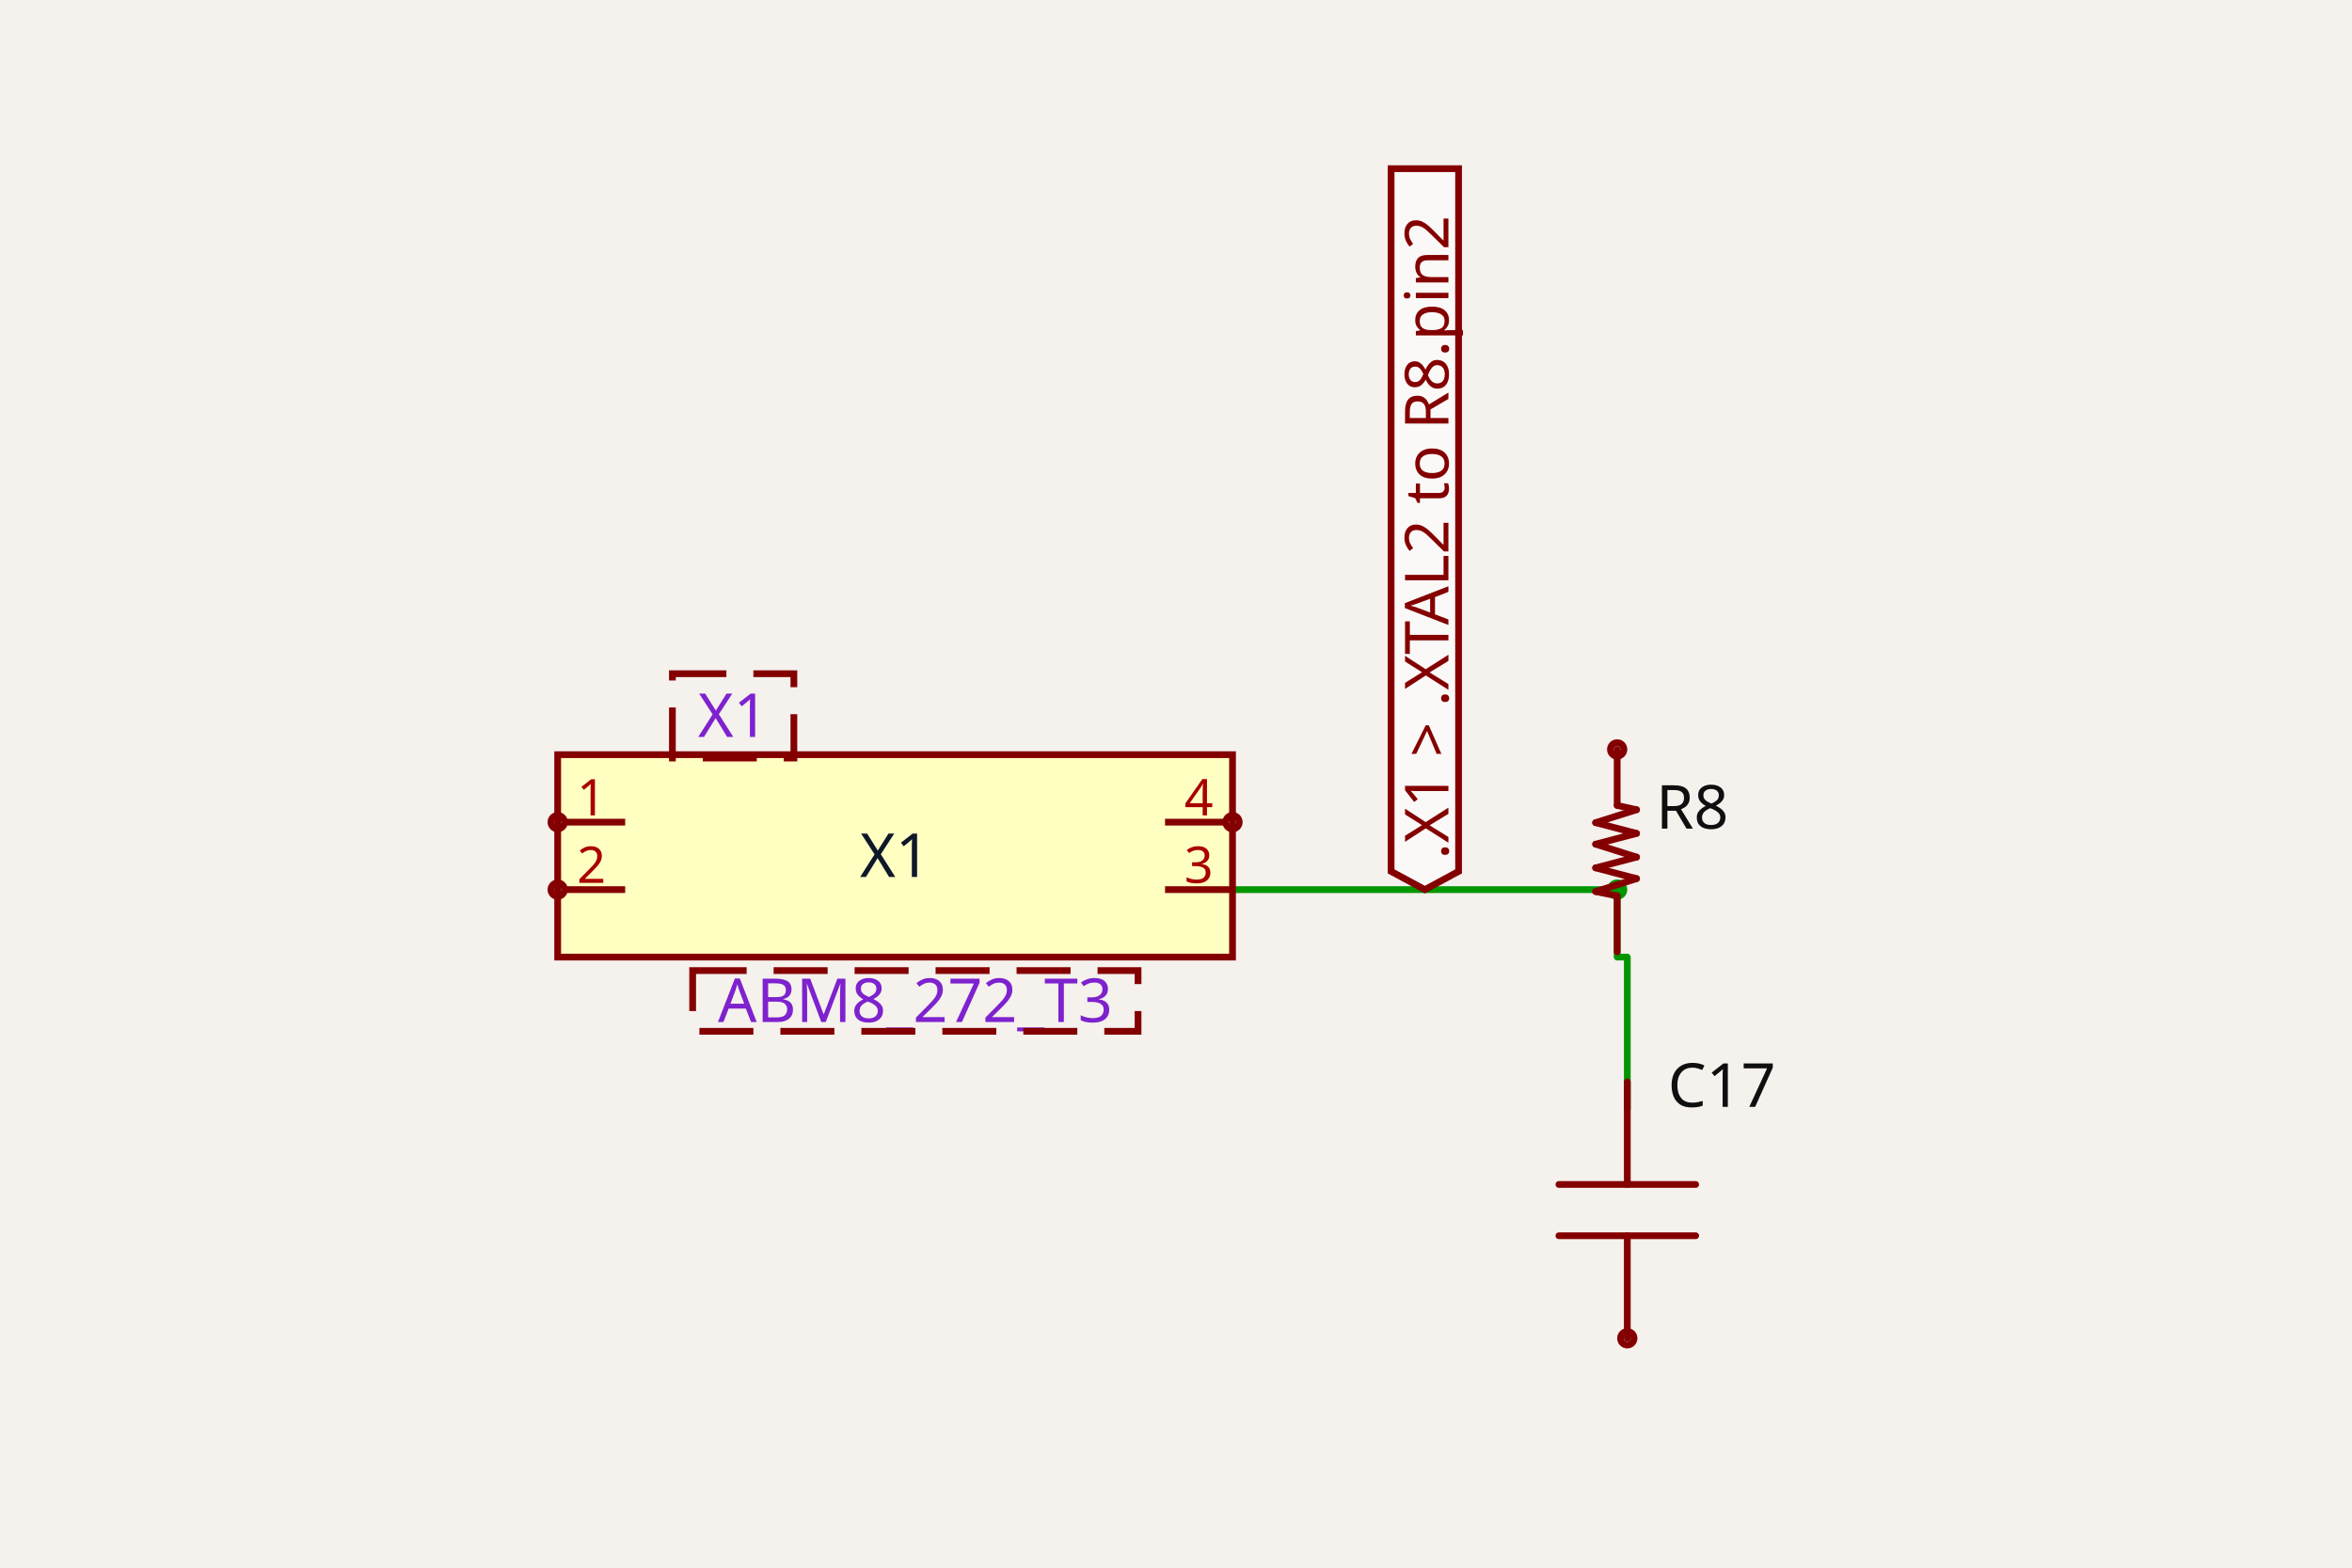
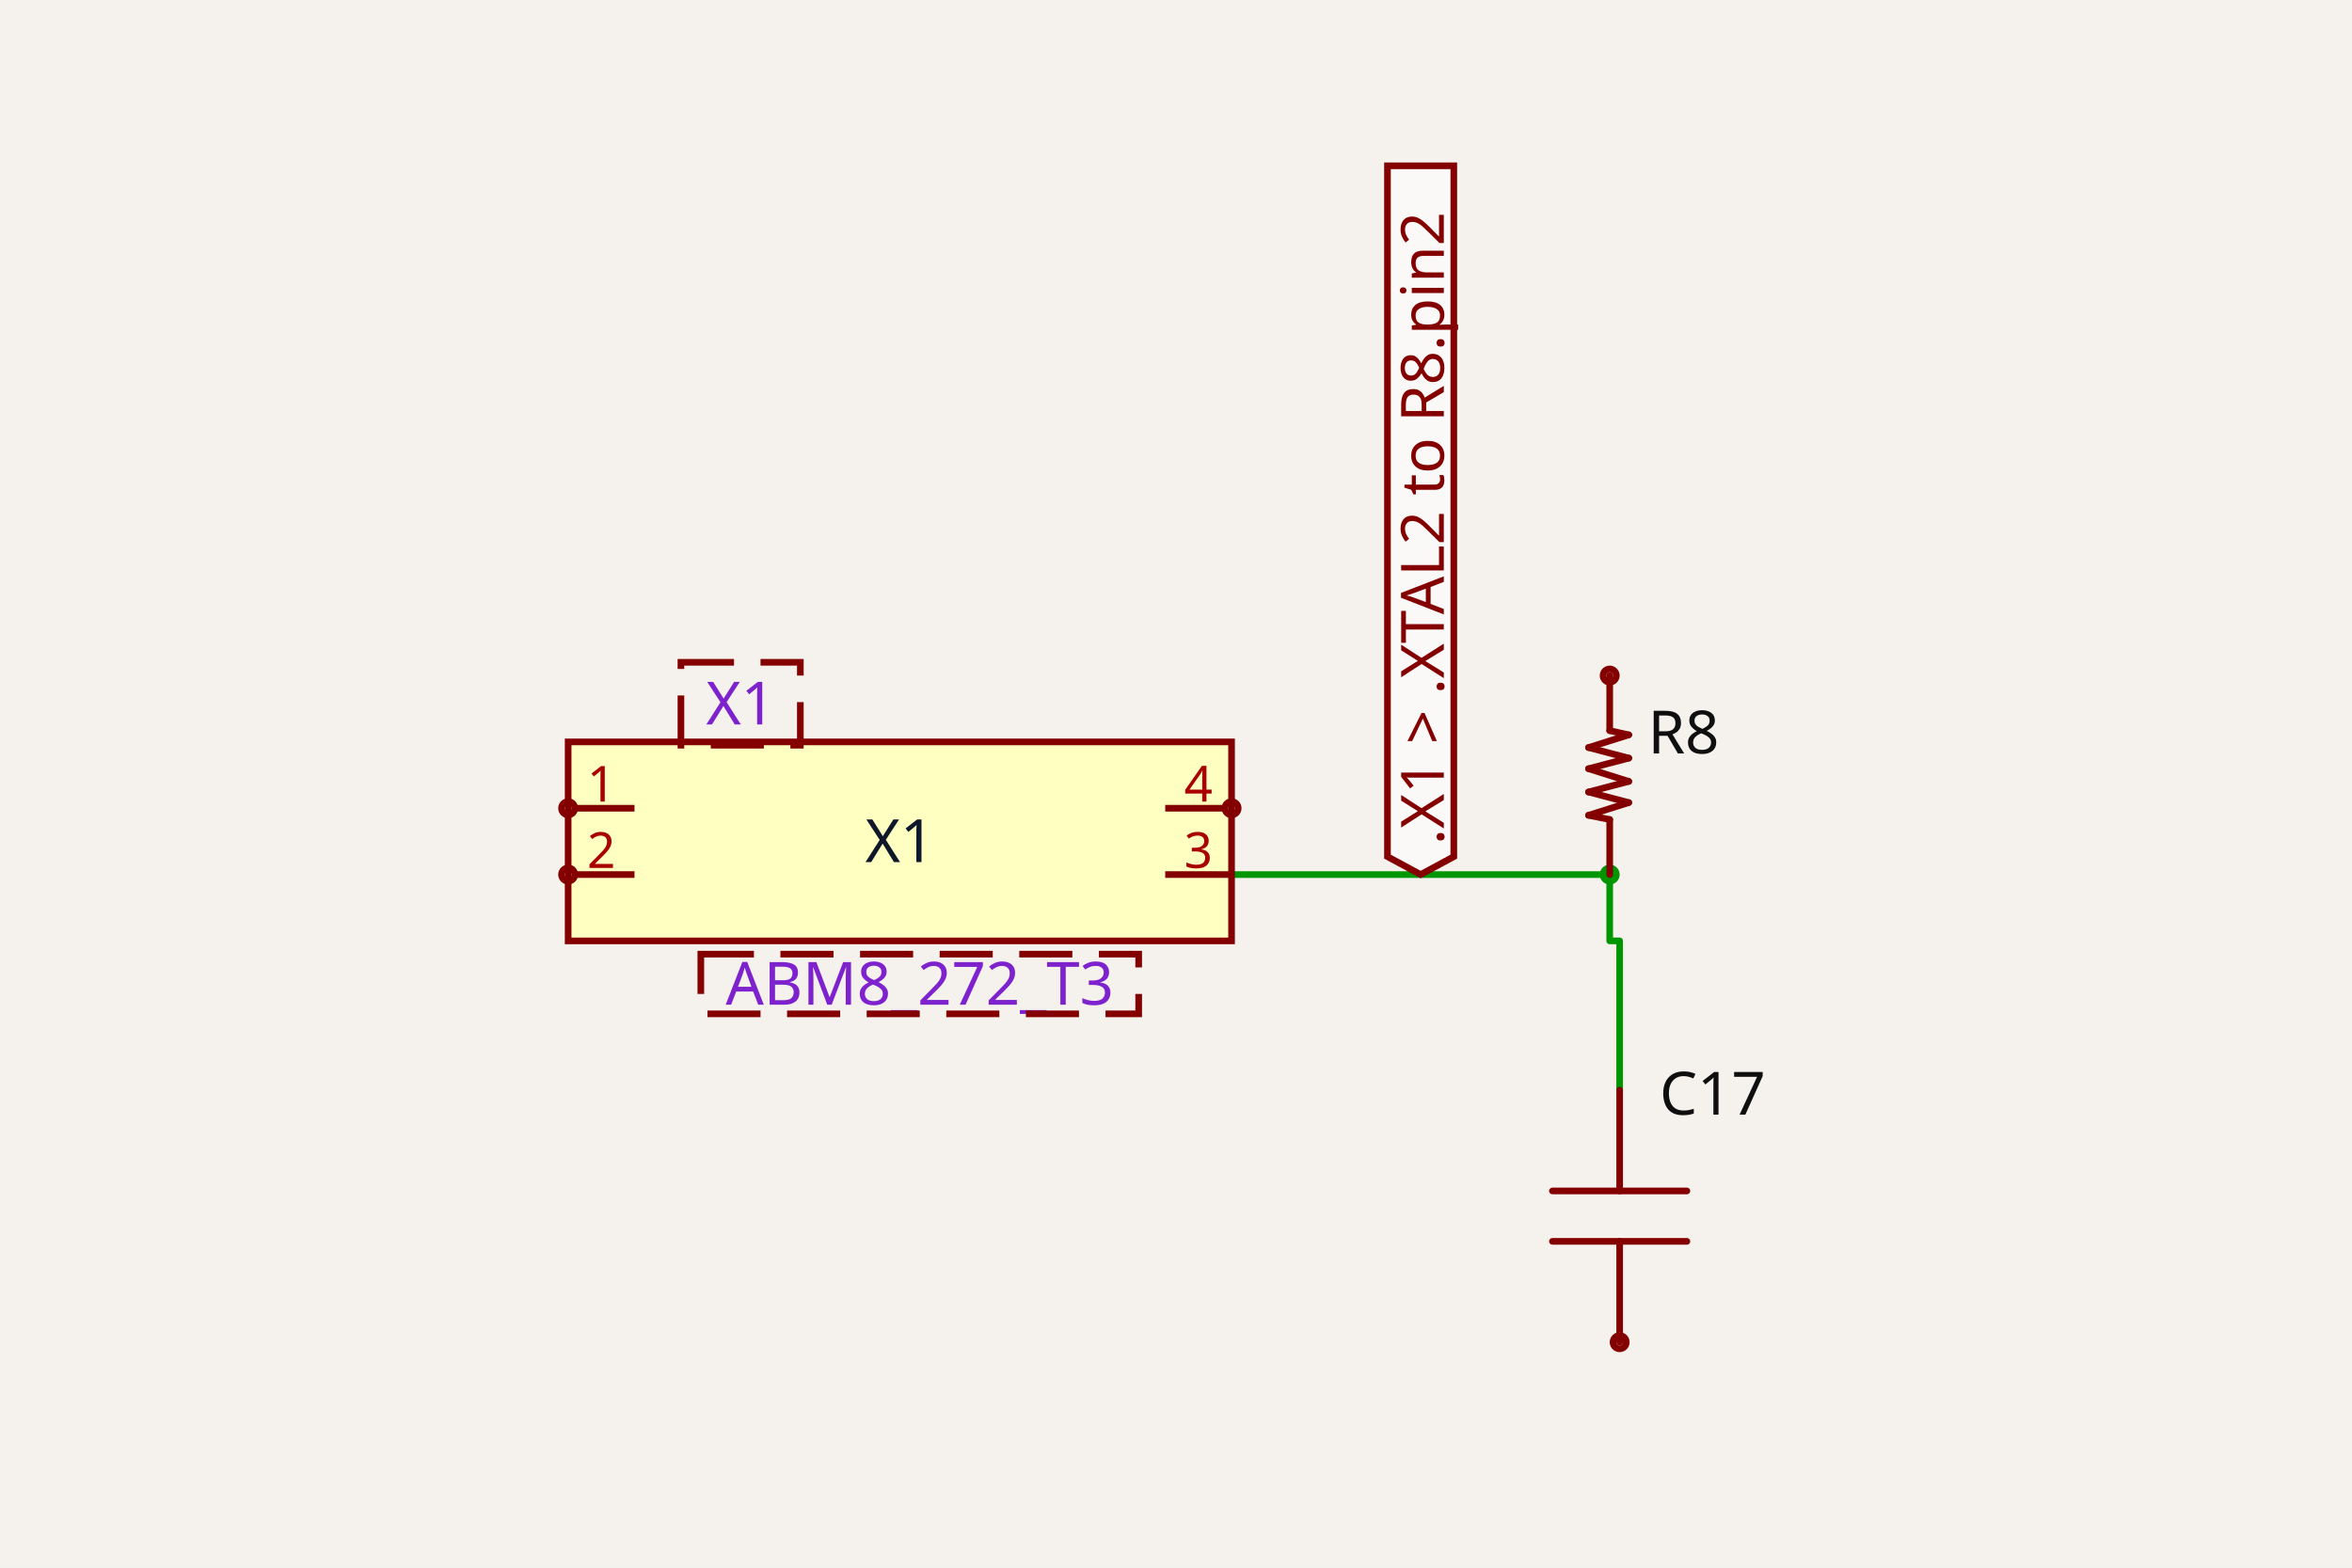
- <svg xmlns="http://www.w3.org/2000/svg" class="tscircuit-schematic" width="1200" height="800" style="background-color: rgb(245, 241, 237)" data-real-to-screen-transform="matrix(172.1516081829,0,0,-172.1516081829,640.8860069434,517.67136258)">
+ <svg xmlns="http://www.w3.org/2000/svg" class="tscircuit-schematic" width="1200" height="800" style="background-color: rgb(245, 241, 237)" data-real-to-screen-transform="matrix(169.2381462782,0,0,-169.2381462782,640.1940597411,508.9103884015)">
  <style>
              .boundary { fill: rgb(245, 241, 237); }
              .schematic-boundary { fill: none; stroke: #fff; }
              .component { fill: none; stroke: rgb(132, 0, 0); }
              .chip { fill: rgb(255, 255, 194); stroke: rgb(132, 0, 0); }
              .component-pin { fill: none; stroke: rgb(132, 0, 0); }
              .text { font-family: sans-serif; fill: rgb(0, 150, 0); }
              .pin-number { fill: rgb(169, 0, 0); }
              .port-label { fill: rgb(0, 100, 100); }
              .component-name { fill: rgb(0, 100, 100); }

            </style>
  <rect class="boundary" x="0" y="0" width="1200" height="800" />
  <g class="trace sch-trace" data-layer="base" data-circuit-json-type="schematic_trace" data-schematic-trace-id="schematic_trace_0">
-     <path d="M 825.088 453.975 L 825.088 488.406 L 830.253 488.406 L 830.253 565.874" class="trace-invisible-hover-outline sch-trace-hitbox" stroke="rgb(0, 150, 0)" fill="none" stroke-width="27.544px" stroke-linecap="round" opacity="0" stroke-linejoin="round" />
-     <path class="sch-trace-path" d="M 825.088 453.975 L 825.088 488.406 L 830.253 488.406 L 830.253 565.874" stroke="rgb(0, 150, 0)" fill="none" stroke-width="3.443px" stroke-linecap="round" stroke-linejoin="round" />
+     <path d="M 821.279 446.292 L 821.279 480.14 L 826.356 480.14 L 826.356 556.297" class="trace-invisible-hover-outline sch-trace-hitbox" stroke="rgb(0, 150, 0)" fill="none" stroke-width="27.078px" stroke-linecap="round" opacity="0" stroke-linejoin="round" />
+     <path class="sch-trace-path" d="M 821.279 446.292 L 821.279 480.14 L 826.356 480.14 L 826.356 556.297" stroke="rgb(0, 150, 0)" fill="none" stroke-width="3.385px" stroke-linecap="round" stroke-linejoin="round" />
  </g>
  <g class="trace sch-trace" data-layer="base" data-circuit-json-type="schematic_trace" data-schematic-trace-id="schematic_trace_1">
-     <path d="M 628.835 453.975 L 825.088 453.975" class="trace-invisible-hover-outline sch-trace-hitbox" stroke="rgb(0, 150, 0)" fill="none" stroke-width="27.544px" stroke-linecap="round" opacity="0" stroke-linejoin="round" />
-     <path class="sch-trace-path" d="M 628.835 453.975 L 825.088 453.975" stroke="rgb(0, 150, 0)" fill="none" stroke-width="3.443px" stroke-linecap="round" stroke-linejoin="round" />
+     <path d="M 628.347 446.292 L 821.279 446.292" class="trace-invisible-hover-outline sch-trace-hitbox" stroke="rgb(0, 150, 0)" fill="none" stroke-width="27.078px" stroke-linecap="round" opacity="0" stroke-linejoin="round" />
+     <path class="sch-trace-path" d="M 628.347 446.292 L 821.279 446.292" stroke="rgb(0, 150, 0)" fill="none" stroke-width="3.385px" stroke-linecap="round" stroke-linejoin="round" />
  </g>
  <g class="trace-overlays sch-trace-overlays" data-layer="overlay" data-circuit-json-type="schematic_trace" data-schematic-trace-id="schematic_trace_0">
-     <circle cx="825.088" cy="453.975" r="5.165" class="trace-junction sch-trace-junction" fill="rgb(0, 150, 0)" />
+     <circle cx="821.279" cy="446.292" r="5.077" class="trace-junction sch-trace-junction" fill="rgb(0, 150, 0)" />
  </g>
  <g class="trace-overlays sch-trace-overlays" data-layer="overlay" data-circuit-json-type="schematic_trace" data-schematic-trace-id="schematic_trace_1" />
  <g class="sch-component" data-circuit-json-type="schematic_component" data-schematic-component-id="schematic_component_0">
-     <rect class="component-overlay sch-component-overlay" x="814.1" y="382.441" width="20.878" height="103.291" fill="transparent" />
-     <path class="sch-component-symbol-path" d="M 825.088 382.441 L 825.088 411.011" stroke="rgb(132, 0, 0)" fill="none" stroke-width="3.443px" stroke-linecap="round" />
-     <path class="sch-component-symbol-path" d="M 825.088 457.162 L 825.088 485.732" stroke="rgb(132, 0, 0)" fill="none" stroke-width="3.443px" stroke-linecap="round" />
-     <path class="sch-component-symbol-path" d="M 825.088 411.011 L 834.978 413.208" stroke="rgb(132, 0, 0)" fill="none" stroke-width="3.443px" stroke-linecap="round" />
-     <path class="sch-component-symbol-path" d="M 814.1 454.964 L 825.088 457.162" stroke="rgb(132, 0, 0)" fill="none" stroke-width="3.443px" stroke-linecap="round" />
-     <path class="sch-component-symbol-path" d="M 834.978 413.208 L 814.1 419.801" stroke="rgb(132, 0, 0)" fill="none" stroke-width="3.443px" stroke-linecap="round" />
-     <path class="sch-component-symbol-path" d="M 834.978 425.296 L 814.1 419.801" stroke="rgb(132, 0, 0)" fill="none" stroke-width="3.443px" stroke-linecap="round" />
-     <path class="sch-component-symbol-path" d="M 834.978 425.296 L 814.1 430.79" stroke="rgb(132, 0, 0)" fill="none" stroke-width="3.443px" stroke-linecap="round" />
-     <path class="sch-component-symbol-path" d="M 834.978 437.383 L 814.1 430.79" stroke="rgb(132, 0, 0)" fill="none" stroke-width="3.443px" stroke-linecap="round" />
-     <path class="sch-component-symbol-path" d="M 834.978 437.383 L 814.1 442.877" stroke="rgb(132, 0, 0)" fill="none" stroke-width="3.443px" stroke-linecap="round" />
-     <path class="sch-component-symbol-path" d="M 834.978 448.371 L 814.1 442.877" stroke="rgb(132, 0, 0)" fill="none" stroke-width="3.443px" stroke-linecap="round" />
-     <path class="sch-component-symbol-path" d="M 834.978 448.371 L 814.1 454.964" stroke="rgb(132, 0, 0)" fill="none" stroke-width="3.443px" stroke-linecap="round" />
-     <text class="sch-component-name sch-component-text" x="844.917" y="412.109" stroke="rgb(245, 241, 237)" stroke-width="3.443px" paint-order="stroke" fill="rgb(15, 15, 15)" font-family="sans-serif" text-anchor="start" dominant-baseline="middle" font-size="30.987px">R8</text>
-     <text class="sch-component-text" x="845.906" y="456.063" fill="rgb(15, 15, 15)" font-family="sans-serif" text-anchor="start" dominant-baseline="middle" font-size="30.987px" />
-     <circle class="component-pin sch-component-pin" cx="825.088" cy="382.441" r="3.443px" stroke-width="3.443px" fill="none" stroke="rgb(132, 0, 0)" />
+     <rect class="component-overlay sch-component-overlay" x="810.476" y="344.749" width="20.525" height="101.543" fill="transparent" />
+     <path class="sch-component-symbol-path" d="M 821.279 344.749 L 821.279 372.836" stroke="rgb(132, 0, 0)" fill="none" stroke-width="3.385px" stroke-linecap="round" />
+     <path class="sch-component-symbol-path" d="M 821.279 418.206 L 821.279 446.292" stroke="rgb(132, 0, 0)" fill="none" stroke-width="3.385px" stroke-linecap="round" />
+     <path class="sch-component-symbol-path" d="M 821.279 372.836 L 831.001 374.996" stroke="rgb(132, 0, 0)" fill="none" stroke-width="3.385px" stroke-linecap="round" />
+     <path class="sch-component-symbol-path" d="M 810.476 416.045 L 821.279 418.206" stroke="rgb(132, 0, 0)" fill="none" stroke-width="3.385px" stroke-linecap="round" />
+     <path class="sch-component-symbol-path" d="M 831.001 374.996 L 810.476 381.478" stroke="rgb(132, 0, 0)" fill="none" stroke-width="3.385px" stroke-linecap="round" />
+     <path class="sch-component-symbol-path" d="M 831.001 386.879 L 810.476 381.478" stroke="rgb(132, 0, 0)" fill="none" stroke-width="3.385px" stroke-linecap="round" />
+     <path class="sch-component-symbol-path" d="M 831.001 386.879 L 810.476 392.28" stroke="rgb(132, 0, 0)" fill="none" stroke-width="3.385px" stroke-linecap="round" />
+     <path class="sch-component-symbol-path" d="M 831.001 398.762 L 810.476 392.28" stroke="rgb(132, 0, 0)" fill="none" stroke-width="3.385px" stroke-linecap="round" />
+     <path class="sch-component-symbol-path" d="M 831.001 398.762 L 810.476 404.163" stroke="rgb(132, 0, 0)" fill="none" stroke-width="3.385px" stroke-linecap="round" />
+     <path class="sch-component-symbol-path" d="M 831.001 409.564 L 810.476 404.163" stroke="rgb(132, 0, 0)" fill="none" stroke-width="3.385px" stroke-linecap="round" />
+     <path class="sch-component-symbol-path" d="M 831.001 409.564 L 810.476 416.045" stroke="rgb(132, 0, 0)" fill="none" stroke-width="3.385px" stroke-linecap="round" />
+     <text class="sch-component-name sch-component-text" x="840.772" y="373.916" stroke="rgb(245, 241, 237)" stroke-width="3.385px" paint-order="stroke" fill="rgb(15, 15, 15)" font-family="sans-serif" text-anchor="start" dominant-baseline="middle" font-size="30.463px">R8</text>
+     <text class="sch-component-text" x="841.745" y="417.126" fill="rgb(15, 15, 15)" font-family="sans-serif" text-anchor="start" dominant-baseline="middle" font-size="30.463px" />
+     <circle class="component-pin sch-component-pin" cx="821.279" cy="344.749" r="3.385px" stroke-width="3.385px" fill="none" stroke="rgb(132, 0, 0)" />
  </g>
  <g class="sch-component" data-circuit-json-type="schematic_component" data-schematic-component-id="schematic_component_1">
-     <rect class="component-overlay sch-component-overlay" x="795.359" y="552.102" width="69.788" height="130.835" fill="transparent" />
-     <path class="sch-component-symbol-path" d="M 830.253 552.102 L 830.253 604.436" stroke="rgb(132, 0, 0)" fill="none" stroke-width="3.443px" stroke-linecap="round" />
-     <path class="sch-component-symbol-path" d="M 830.253 630.603 L 830.253 682.937" stroke="rgb(132, 0, 0)" fill="none" stroke-width="3.443px" stroke-linecap="round" />
-     <path class="sch-component-symbol-path" d="M 795.359 604.436 L 865.147 604.436" stroke="rgb(132, 0, 0)" fill="none" stroke-width="3.443px" stroke-linecap="round" />
-     <path class="sch-component-symbol-path" d="M 795.359 630.603 L 865.147 630.603" stroke="rgb(132, 0, 0)" fill="none" stroke-width="3.443px" stroke-linecap="round" />
-     <text class="sch-component-name sch-component-text" x="850.968" y="573.908" stroke="rgb(245, 241, 237)" stroke-width="3.443px" paint-order="stroke" fill="rgb(15, 15, 15)" font-family="sans-serif" text-anchor="start" dominant-baseline="ideographic" font-size="30.987px">C17</text>
-     <text class="sch-component-text" x="850.968" y="661.131" fill="rgb(15, 15, 15)" font-family="sans-serif" text-anchor="start" dominant-baseline="hanging" font-size="30.987px" />
-     <circle class="component-pin sch-component-pin" cx="830.253" cy="682.937" r="3.443px" stroke-width="3.443px" fill="none" stroke="rgb(132, 0, 0)" />
+     <rect class="component-overlay sch-component-overlay" x="792.053" y="556.297" width="68.606" height="128.621" fill="transparent" />
+     <path class="sch-component-symbol-path" d="M 826.356 556.297 L 826.356 607.745" stroke="rgb(132, 0, 0)" fill="none" stroke-width="3.385px" stroke-linecap="round" />
+     <path class="sch-component-symbol-path" d="M 826.356 633.47 L 826.356 684.918" stroke="rgb(132, 0, 0)" fill="none" stroke-width="3.385px" stroke-linecap="round" />
+     <path class="sch-component-symbol-path" d="M 792.053 607.745 L 860.659 607.745" stroke="rgb(132, 0, 0)" fill="none" stroke-width="3.385px" stroke-linecap="round" />
+     <path class="sch-component-symbol-path" d="M 792.053 633.47 L 860.659 633.47" stroke="rgb(132, 0, 0)" fill="none" stroke-width="3.385px" stroke-linecap="round" />
+     <text class="sch-component-name sch-component-text" x="846.721" y="577.734" stroke="rgb(245, 241, 237)" stroke-width="3.385px" paint-order="stroke" fill="rgb(15, 15, 15)" font-family="sans-serif" text-anchor="start" dominant-baseline="ideographic" font-size="30.463px">C17</text>
+     <text class="sch-component-text" x="846.721" y="663.481" fill="rgb(15, 15, 15)" font-family="sans-serif" text-anchor="start" dominant-baseline="hanging" font-size="30.463px" />
+     <circle class="component-pin sch-component-pin" cx="826.356" cy="684.918" r="3.385px" stroke-width="3.385px" fill="none" stroke="rgb(132, 0, 0)" />
  </g>
  <g class="sch-component" data-circuit-json-type="schematic_component" data-schematic-component-id="schematic_component_2">
-     <rect class="component chip sch-component-body" x="284.532" y="385.115" width="344.303" height="103.291" stroke-width="3.443px" fill="rgb(255, 255, 194)" stroke="rgb(132, 0, 0)" />
-     <rect class="component-overlay sch-component-overlay" x="284.532" y="385.115" width="344.303" height="103.291" fill="transparent" />
-     <text class="sch-text" x="456.684" y="436.76" fill="#0f172a" text-anchor="middle" dominant-baseline="middle" font-family="sans-serif" font-size="30.987px" transform="rotate(0, 456.6838, 436.7601)">X1</text>
-     <line class="component-pin sch-component-pin sch-port-line" x1="318.962" y1="419.545" x2="287.975" y2="419.545" stroke-width="3.443px" />
+     <rect class="component chip sch-component-body" x="289.871" y="378.597" width="338.476" height="101.543" stroke-width="3.385px" fill="rgb(255, 255, 194)" stroke="rgb(132, 0, 0)" />
+     <rect class="component-overlay sch-component-overlay" x="289.871" y="378.597" width="338.476" height="101.543" fill="transparent" />
+     <text class="sch-text" x="459.109" y="429.368" fill="#0f172a" text-anchor="middle" dominant-baseline="middle" font-family="sans-serif" font-size="30.463px" transform="rotate(0, 459.1092, 429.3685)">X1</text>
+     <line class="component-pin sch-component-pin sch-port-line" x1="323.719" y1="412.445" x2="293.256" y2="412.445" stroke-width="3.385px" />
    <g class="sch-port" data-schematic-port-id="source_port_2_0">
-       <circle class="component-pin sch-component-pin sch-port-terminal" cx="284.532" cy="419.545" r="3.443" stroke-width="3.443px" />
-       <rect x="281.089" y="416.102" width="6.886" height="6.886" opacity="0" />
+       <circle class="component-pin sch-component-pin sch-port-terminal" cx="289.871" cy="412.445" r="3.385" stroke-width="3.385px" />
+       <rect x="286.486" y="409.06" width="6.77" height="6.77" opacity="0" />
    </g>
-     <text class="pin-number sch-pin-number" x="301.747" y="416.102" style="font-family: sans-serif;" fill="rgb(169, 0, 0)" text-anchor="middle" dominant-baseline="auto" font-size="25.823px" transform="">1</text>
-     <line class="component-pin sch-component-pin sch-port-line" x1="318.962" y1="453.975" x2="287.975" y2="453.975" stroke-width="3.443px" />
+     <text class="pin-number sch-pin-number" x="306.795" y="409.06" style="font-family: sans-serif;" fill="rgb(169, 0, 0)" text-anchor="middle" dominant-baseline="auto" font-size="25.386px" transform="">1</text>
+     <line class="component-pin sch-component-pin sch-port-line" x1="323.719" y1="446.292" x2="293.256" y2="446.292" stroke-width="3.385px" />
    <g class="sch-port" data-schematic-port-id="source_port_2_1">
-       <circle class="component-pin sch-component-pin sch-port-terminal" cx="284.532" cy="453.975" r="3.443" stroke-width="3.443px" />
-       <rect x="281.089" y="450.532" width="6.886" height="6.886" opacity="0" />
+       <circle class="component-pin sch-component-pin sch-port-terminal" cx="289.871" cy="446.292" r="3.385" stroke-width="3.385px" />
+       <rect x="286.486" y="442.908" width="6.77" height="6.77" opacity="0" />
    </g>
-     <text class="pin-number sch-pin-number" x="301.747" y="450.532" style="font-family: sans-serif;" fill="rgb(169, 0, 0)" text-anchor="middle" dominant-baseline="auto" font-size="25.823px" transform="">2</text>
-     <line class="component-pin sch-component-pin sch-port-line" x1="594.405" y1="453.975" x2="628.835" y2="453.975" stroke-width="3.443px" />
+     <text class="pin-number sch-pin-number" x="306.795" y="442.908" style="font-family: sans-serif;" fill="rgb(169, 0, 0)" text-anchor="middle" dominant-baseline="auto" font-size="25.386px" transform="">2</text>
+     <line class="component-pin sch-component-pin sch-port-line" x1="594.5" y1="446.292" x2="628.347" y2="446.292" stroke-width="3.385px" />
    <g class="sch-port" data-schematic-port-id="source_port_2_2">
-       <rect x="625.392" y="450.532" width="6.886" height="6.886" opacity="0" />
+       <rect x="624.963" y="442.908" width="6.77" height="6.77" opacity="0" />
    </g>
-     <text class="pin-number sch-pin-number" x="611.62" y="450.532" style="font-family: sans-serif;" fill="rgb(169, 0, 0)" text-anchor="middle" dominant-baseline="auto" font-size="25.823px" transform="">3</text>
-     <line class="component-pin sch-component-pin sch-port-line" x1="594.405" y1="419.545" x2="625.392" y2="419.545" stroke-width="3.443px" />
+     <text class="pin-number sch-pin-number" x="611.424" y="442.908" style="font-family: sans-serif;" fill="rgb(169, 0, 0)" text-anchor="middle" dominant-baseline="auto" font-size="25.386px" transform="">3</text>
+     <line class="component-pin sch-component-pin sch-port-line" x1="594.5" y1="412.445" x2="624.963" y2="412.445" stroke-width="3.385px" />
    <g class="sch-port" data-schematic-port-id="source_port_2_3">
-       <circle class="component-pin sch-component-pin sch-port-terminal" cx="628.835" cy="419.545" r="3.443" stroke-width="3.443px" />
-       <rect x="625.392" y="416.102" width="6.886" height="6.886" opacity="0" />
+       <circle class="component-pin sch-component-pin sch-port-terminal" cx="628.347" cy="412.445" r="3.385" stroke-width="3.385px" />
+       <rect x="624.963" y="409.06" width="6.77" height="6.77" opacity="0" />
    </g>
-     <text class="pin-number sch-pin-number" x="611.62" y="416.102" style="font-family: sans-serif;" fill="rgb(169, 0, 0)" text-anchor="middle" dominant-baseline="auto" font-size="25.823px" transform="">4</text>
+     <text class="pin-number sch-pin-number" x="611.424" y="409.06" style="font-family: sans-serif;" fill="rgb(169, 0, 0)" text-anchor="middle" dominant-baseline="auto" font-size="25.386px" transform="">4</text>
  </g>
  <g class="schematic-port-hover sch-port-hover" data-schematic-port-id="source_port_0_0">
-     <circle cx="825.088" cy="350.684" r="6.886" fill="red" opacity="0" />
+     <circle cx="821.279" cy="313.53" r="6.77" fill="red" opacity="0" />
  </g>
  <g class="schematic-port-hover sch-port-hover" data-schematic-port-id="source_port_0_1">
-     <circle cx="825.088" cy="453.975" r="6.886" fill="red" opacity="0" />
+     <circle cx="821.279" cy="415.073" r="6.77" fill="red" opacity="0" />
  </g>
  <g class="schematic-port-hover sch-port-hover" data-schematic-port-id="source_port_1_0">
-     <circle cx="830.253" cy="565.874" r="6.886" fill="red" opacity="0" />
+     <circle cx="826.356" cy="569.836" r="6.77" fill="red" opacity="0" />
  </g>
  <g class="schematic-port-hover sch-port-hover" data-schematic-port-id="source_port_1_1">
-     <circle cx="830.253" cy="696.709" r="6.886" fill="red" opacity="0" />
+     <circle cx="826.356" cy="698.457" r="6.77" fill="red" opacity="0" />
  </g>
  <g class="schematic-port-hover sch-port-hover" data-schematic-port-id="source_port_2_0">
-     <circle cx="284.532" cy="419.545" r="6.886" fill="red" opacity="0" />
+     <circle cx="289.871" cy="412.445" r="6.77" fill="red" opacity="0" />
  </g>
  <g class="schematic-port-hover sch-port-hover" data-schematic-port-id="source_port_2_1">
-     <circle cx="284.532" cy="453.975" r="6.886" fill="red" opacity="0" />
+     <circle cx="289.871" cy="446.292" r="6.77" fill="red" opacity="0" />
  </g>
  <g class="schematic-port-hover sch-port-hover" data-schematic-port-id="source_port_2_2">
-     <circle cx="628.835" cy="453.975" r="6.886" fill="red" opacity="0" />
+     <circle cx="628.347" cy="446.292" r="6.77" fill="red" opacity="0" />
  </g>
  <g class="schematic-port-hover sch-port-hover" data-schematic-port-id="source_port_2_3">
-     <circle cx="628.835" cy="419.545" r="6.886" fill="red" opacity="0" />
+     <circle cx="628.347" cy="412.445" r="6.77" fill="red" opacity="0" />
  </g>
-   <path class="net-label sch-net-label" data-circuit-json-type="schematic_net_label" data-schematic-net-label-id="schematic_net_label_0" d="     M 726.962,453.975     L 709.747,444.679     L 709.747,86.076     L 744.177,86.076     L 744.177,444.679     Z   " fill="rgba(255, 255, 255, 0.6)" stroke="rgb(132, 0, 0)" stroke-width="3.443px" />
-   <text class="net-label-text sch-net-label-text" data-circuit-json-type="schematic_net_label" data-schematic-net-label-id="schematic_net_label_0" x="726.962" y="438.482" fill="rgb(132, 0, 0)" text-anchor="start" dominant-baseline="central" font-family="sans-serif" font-variant-numeric="tabular-nums" font-size="30.987px" transform="rotate(-90 726.9618 438.4816)">.X1 &gt; .XTAL2 to R8.pin2</text>
-   <text class="sch-text" x="467.013" y="510.785" fill="#7e22ce" text-anchor="middle" dominant-baseline="middle" font-family="sans-serif" font-size="30.987px" transform="rotate(0, 467.0129, 510.7853)">ABM8_272_T3</text>
-   <text class="sch-text" x="374.051" y="365.317" fill="#7e22ce" text-anchor="middle" dominant-baseline="middle" font-family="sans-serif" font-size="30.987px" transform="rotate(0, 374.051, 365.3172)">X1</text>
-   <rect class="schematic-box sch-box" x="353.393" y="495.292" width="227.24" height="30.987" stroke-width="3.443px" stroke="rgb(132, 0, 0)" fill="transparent" stroke-dasharray="27.544 13.772" />
-   <rect class="schematic-box sch-box" x="343.064" y="343.798" width="61.975" height="43.038" stroke-width="3.443px" stroke="rgb(132, 0, 0)" fill="transparent" stroke-dasharray="27.544 13.772" />
+   <path class="net-label sch-net-label" data-circuit-json-type="schematic_net_label" data-schematic-net-label-id="schematic_net_label_0" d="     M 724.813,446.292     L 707.889,437.153     L 707.889,84.619     L 741.737,84.619     L 741.737,437.153     Z   " fill="rgba(255, 255, 255, 0.6)" stroke="rgb(132, 0, 0)" stroke-width="3.385px" />
+   <text class="net-label-text sch-net-label-text" data-circuit-json-type="schematic_net_label" data-schematic-net-label-id="schematic_net_label_0" x="724.813" y="431.061" fill="rgb(132, 0, 0)" text-anchor="start" dominant-baseline="central" font-family="sans-serif" font-variant-numeric="tabular-nums" font-size="30.463px" transform="rotate(-90 724.8131 431.0608)">.X1 &gt; .XTAL2 to R8.pin2</text>
+   <text class="sch-text" x="469.264" y="502.141" fill="#7e22ce" text-anchor="middle" dominant-baseline="middle" font-family="sans-serif" font-size="30.463px" transform="rotate(0, 469.2635, 502.1409)">ABM8_272_T3</text>
+   <text class="sch-text" x="377.875" y="359.135" fill="#7e22ce" text-anchor="middle" dominant-baseline="middle" font-family="sans-serif" font-size="30.463px" transform="rotate(0, 377.8749, 359.1346)">X1</text>
+   <rect class="schematic-box sch-box" x="357.566" y="486.909" width="223.394" height="30.463" stroke-width="3.385px" stroke="rgb(132, 0, 0)" fill="transparent" stroke-dasharray="27.078 13.539" />
+   <rect class="schematic-box sch-box" x="347.412" y="337.98" width="60.926" height="42.31" stroke-width="3.385px" stroke="rgb(132, 0, 0)" fill="transparent" stroke-dasharray="27.078 13.539" />
</svg>
